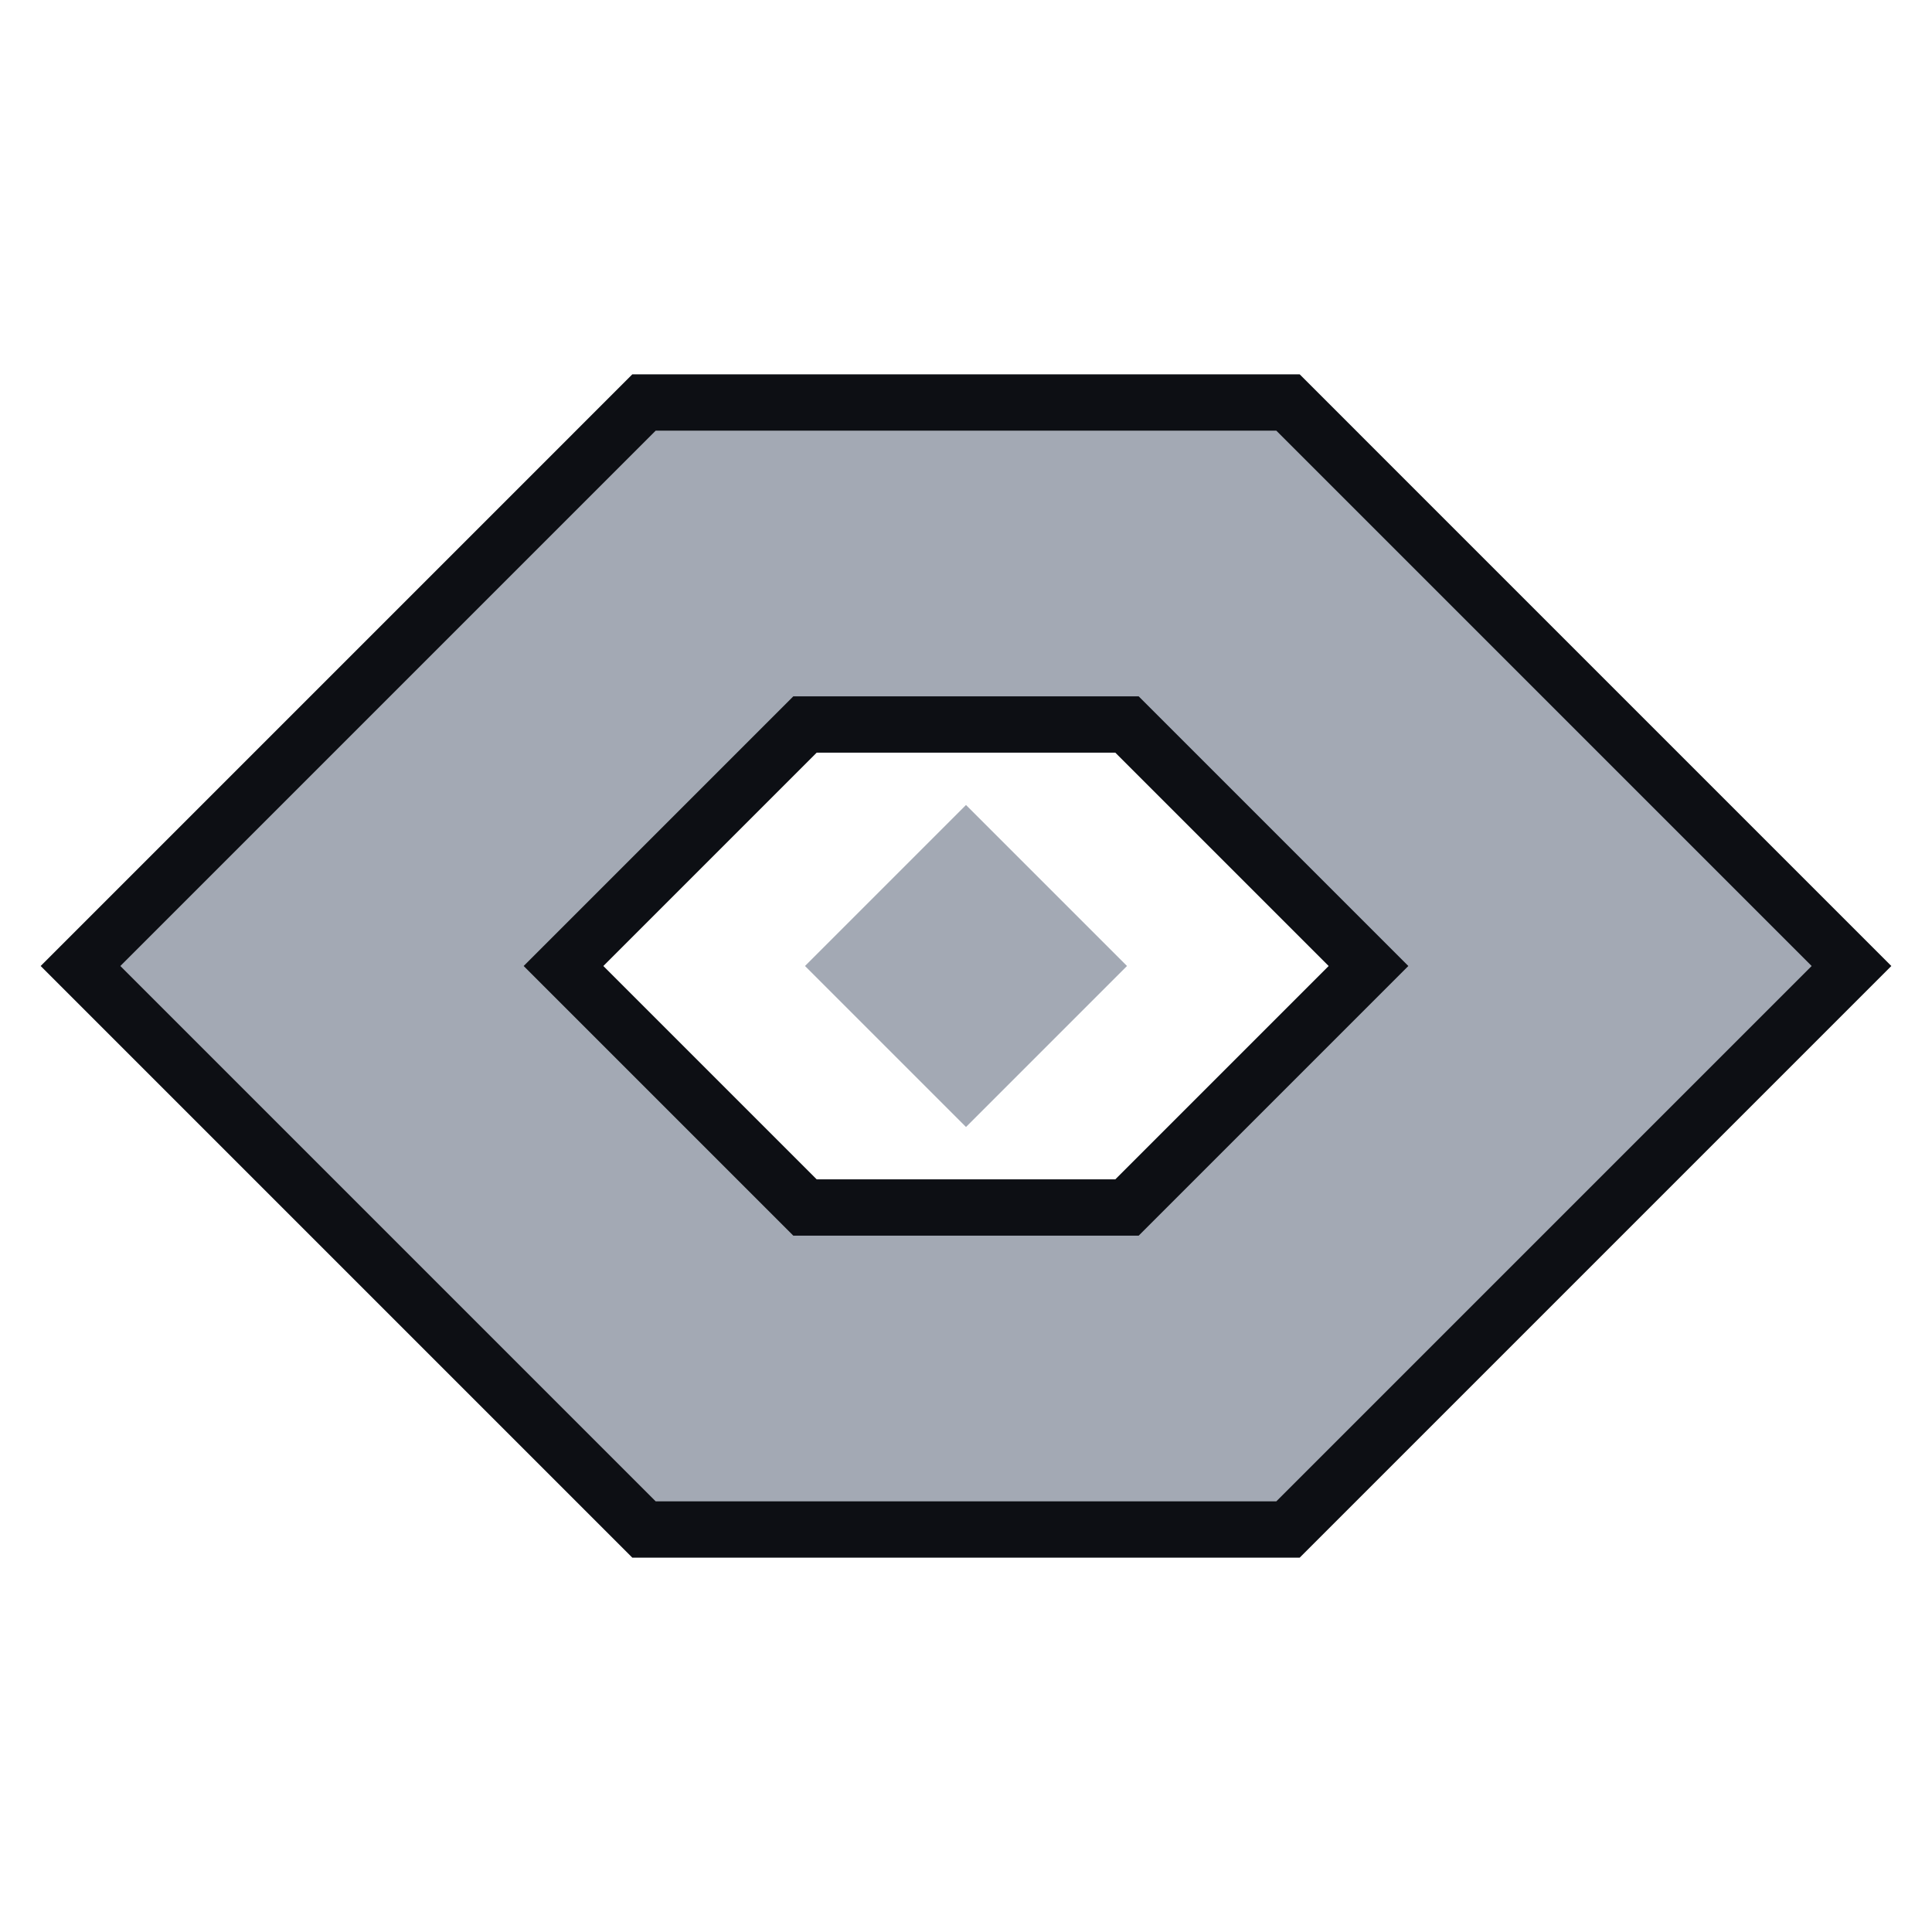
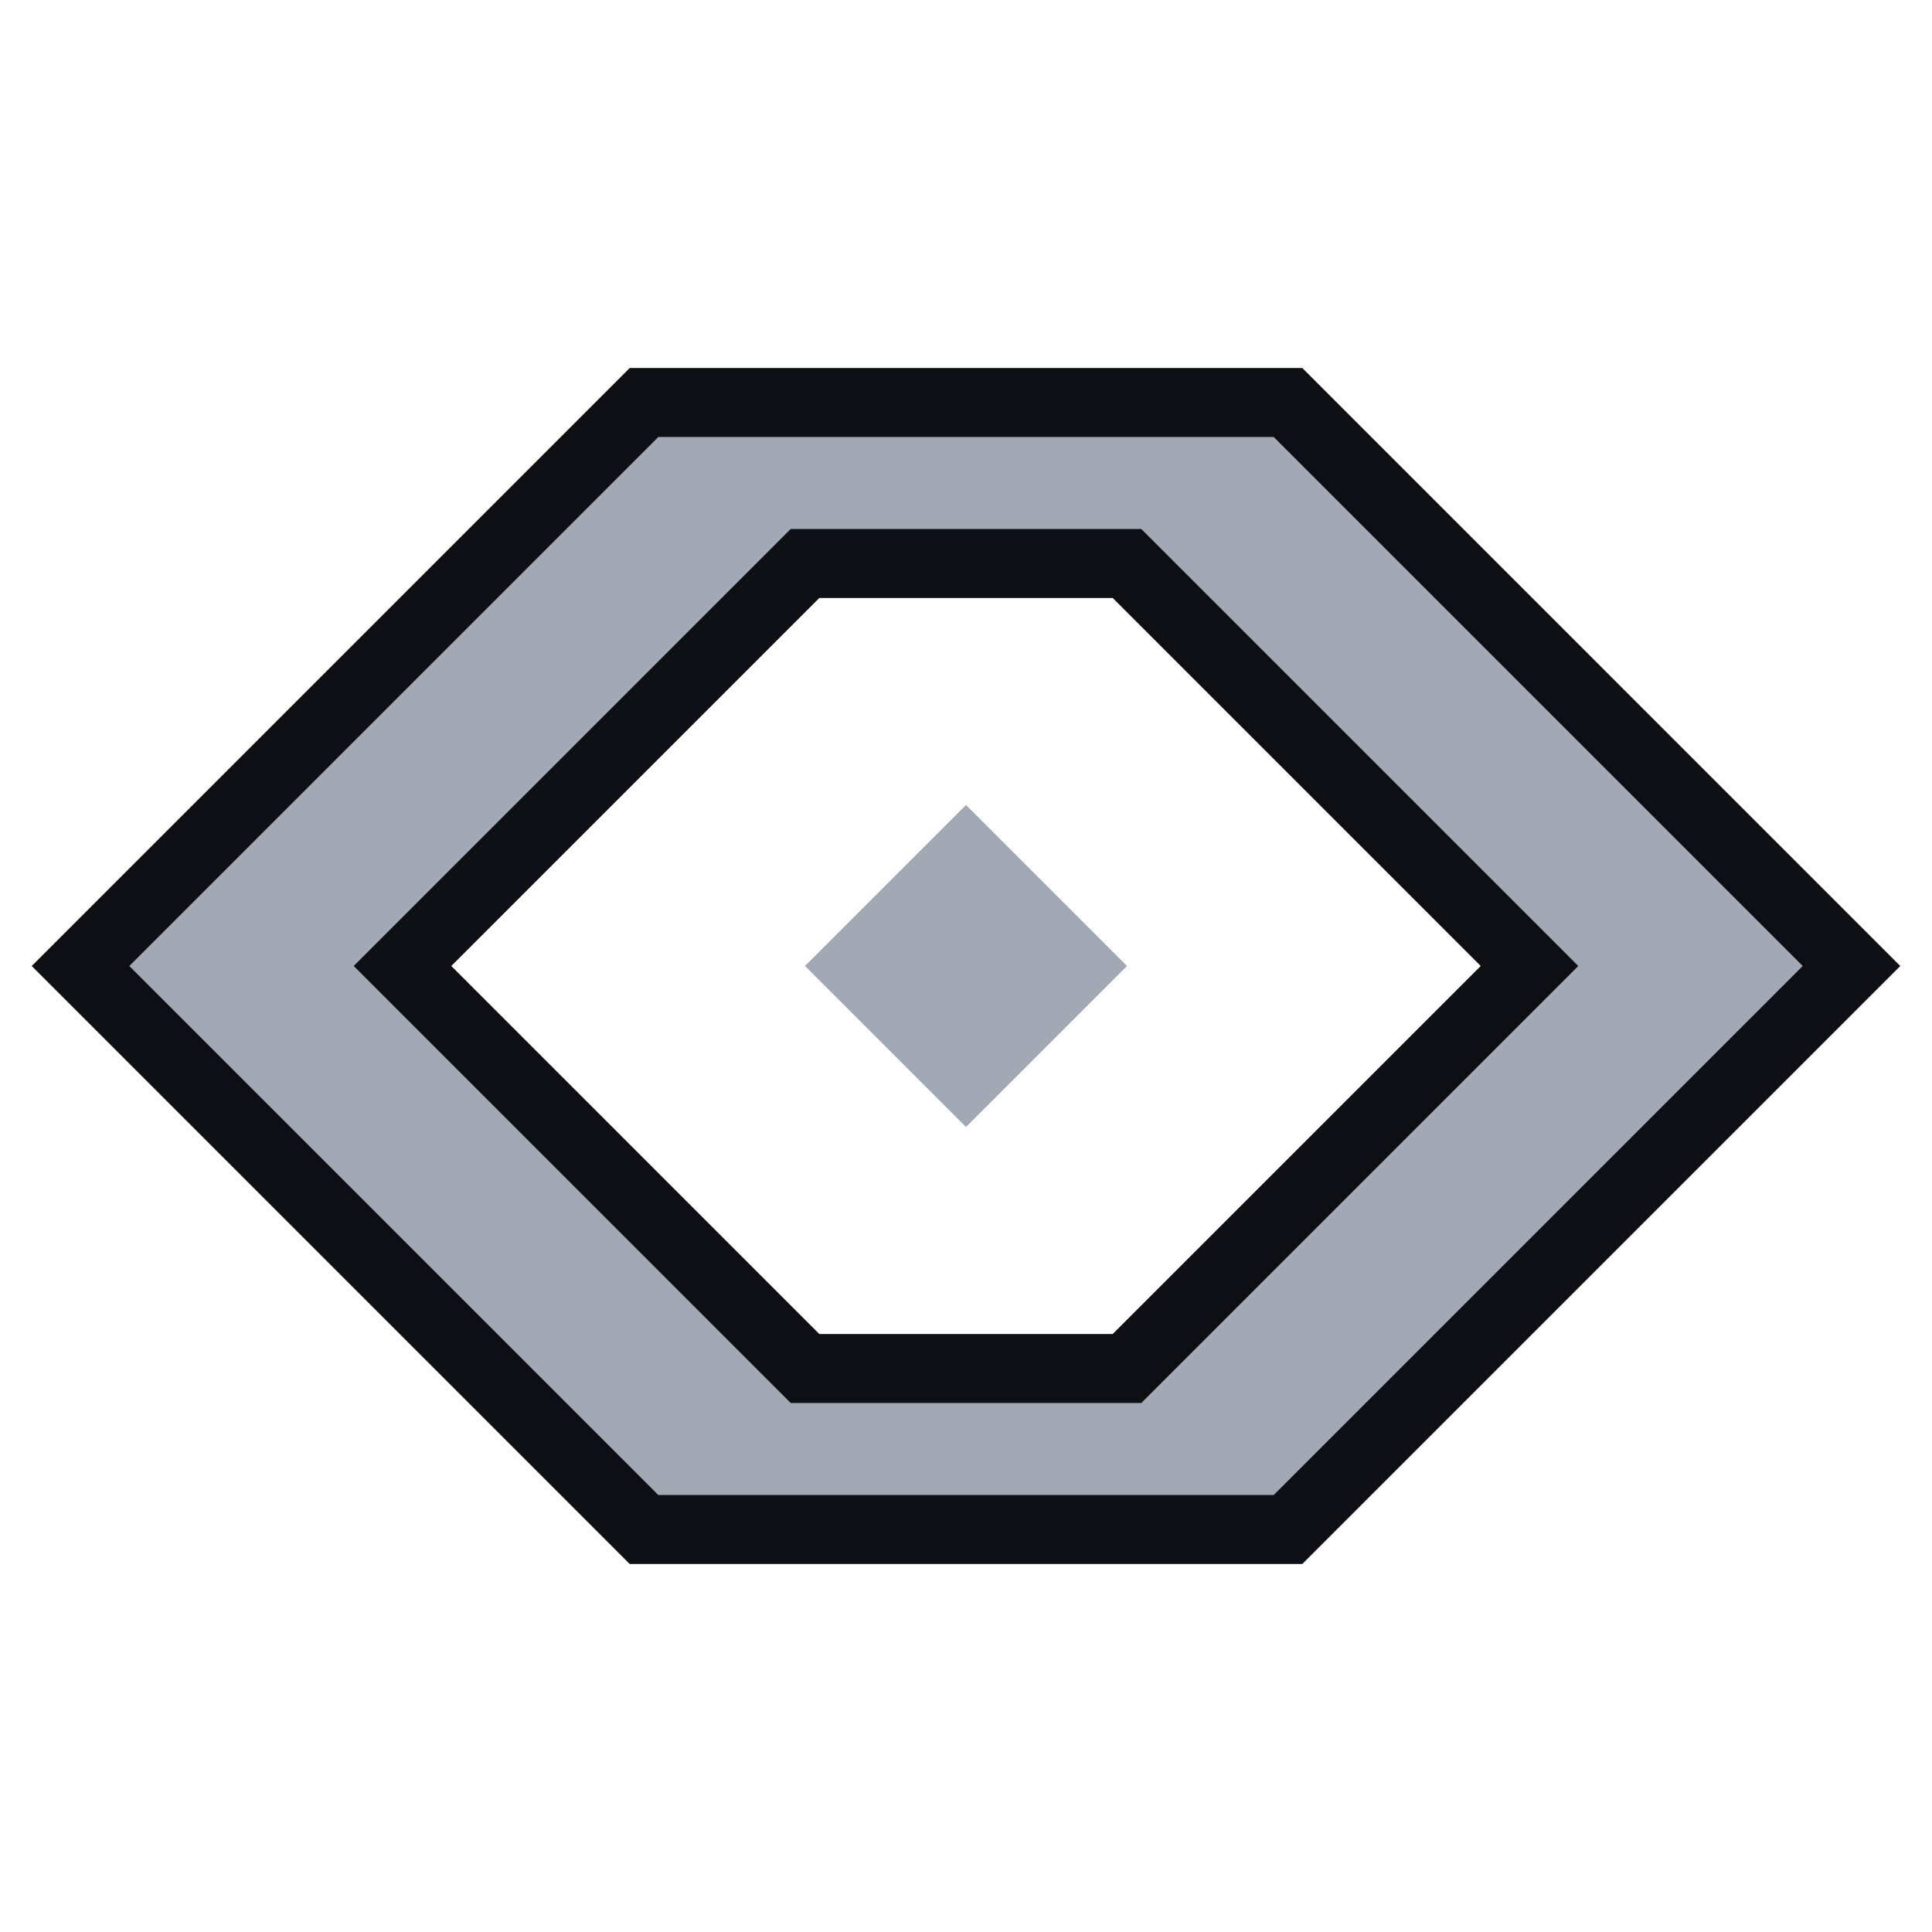
- <svg xmlns="http://www.w3.org/2000/svg" width="24" height="24" viewBox="0 0 24 24">
-   <path d="M1 12 8 5h8l7 7-7 7H8Zm6 0 3 3h4l3-3-3-3h-4Z" fill="#a3a9b4" fill-rule="evenodd" stroke="#0d0f14" stroke-width=".7" />
+ <svg xmlns="http://www.w3.org/2000/svg" width="28" height="28" viewBox="0 0 24 24">
+   <path d="M1 12 8 5h8l7 7-7 7H8Zm4 0 5 5h4l5-5-5-5h-4Z" fill="#a3a9b4" stroke="#0d0f14" stroke-width="1" stroke-linejoin="miter" vector-effect="non-scaling-stroke" fill-rule="evenodd" />
  <path d="m12 10 2 2-2 2-2-2Z" fill="#a3a9b4" />
</svg>
